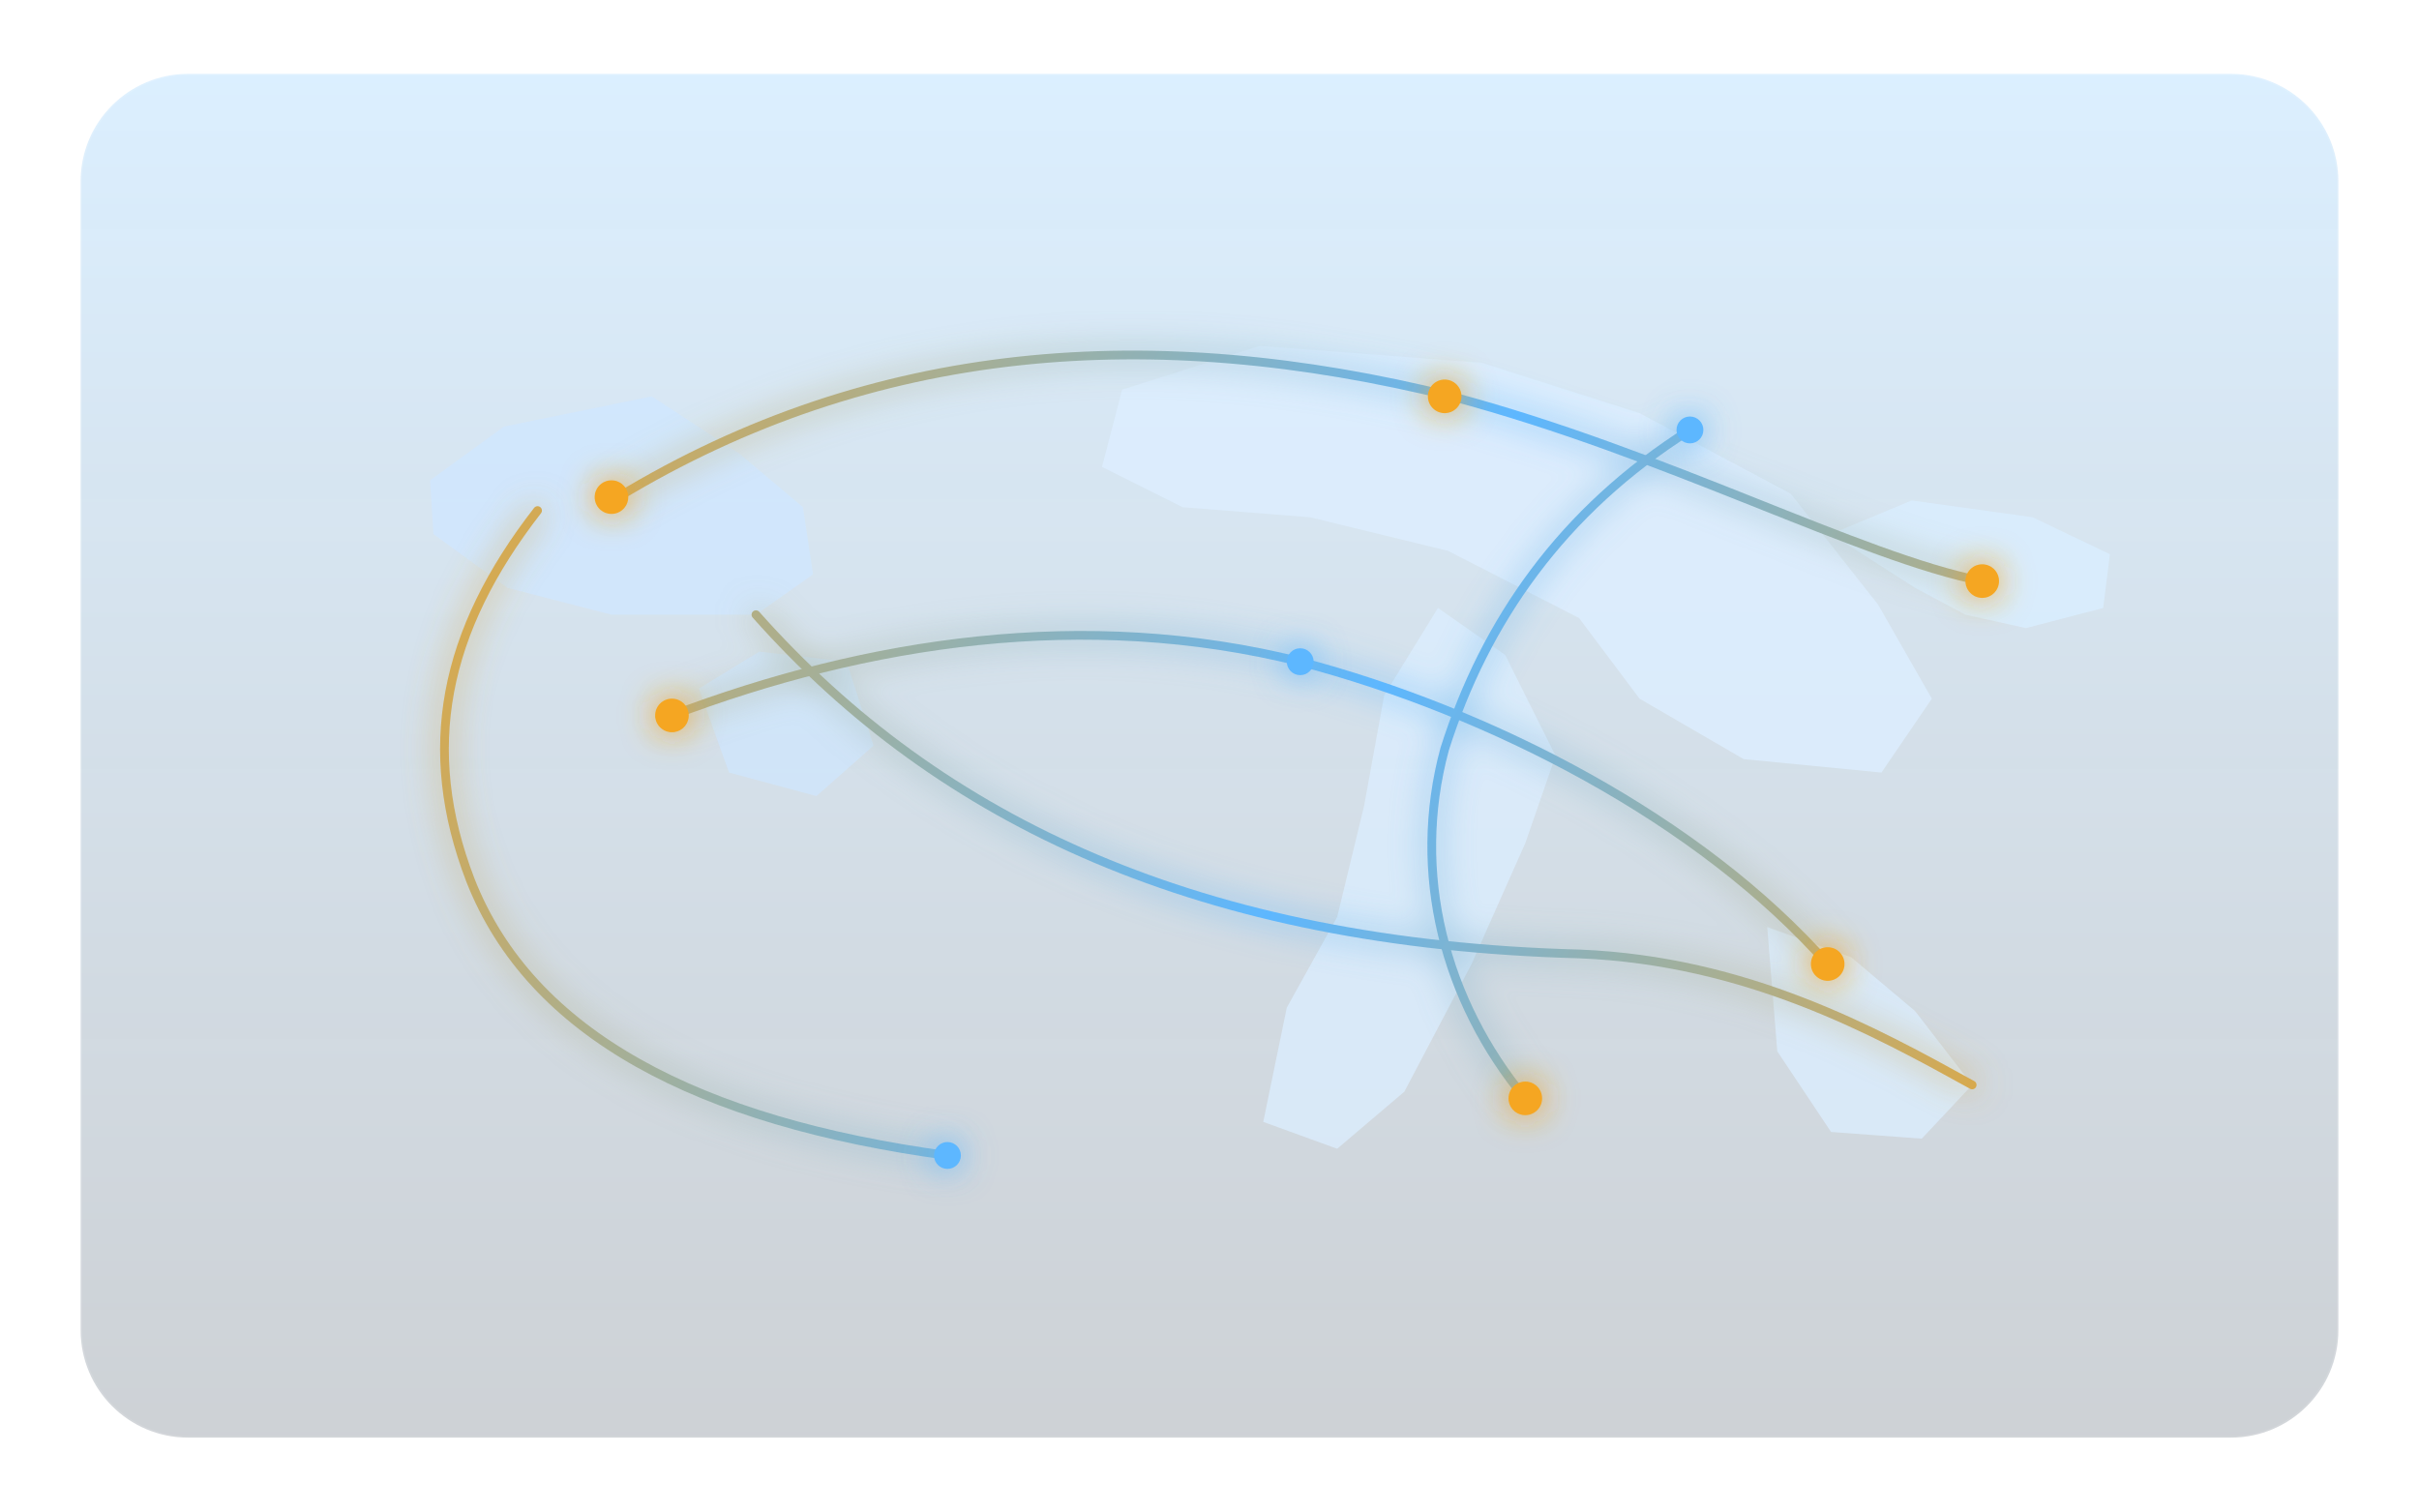
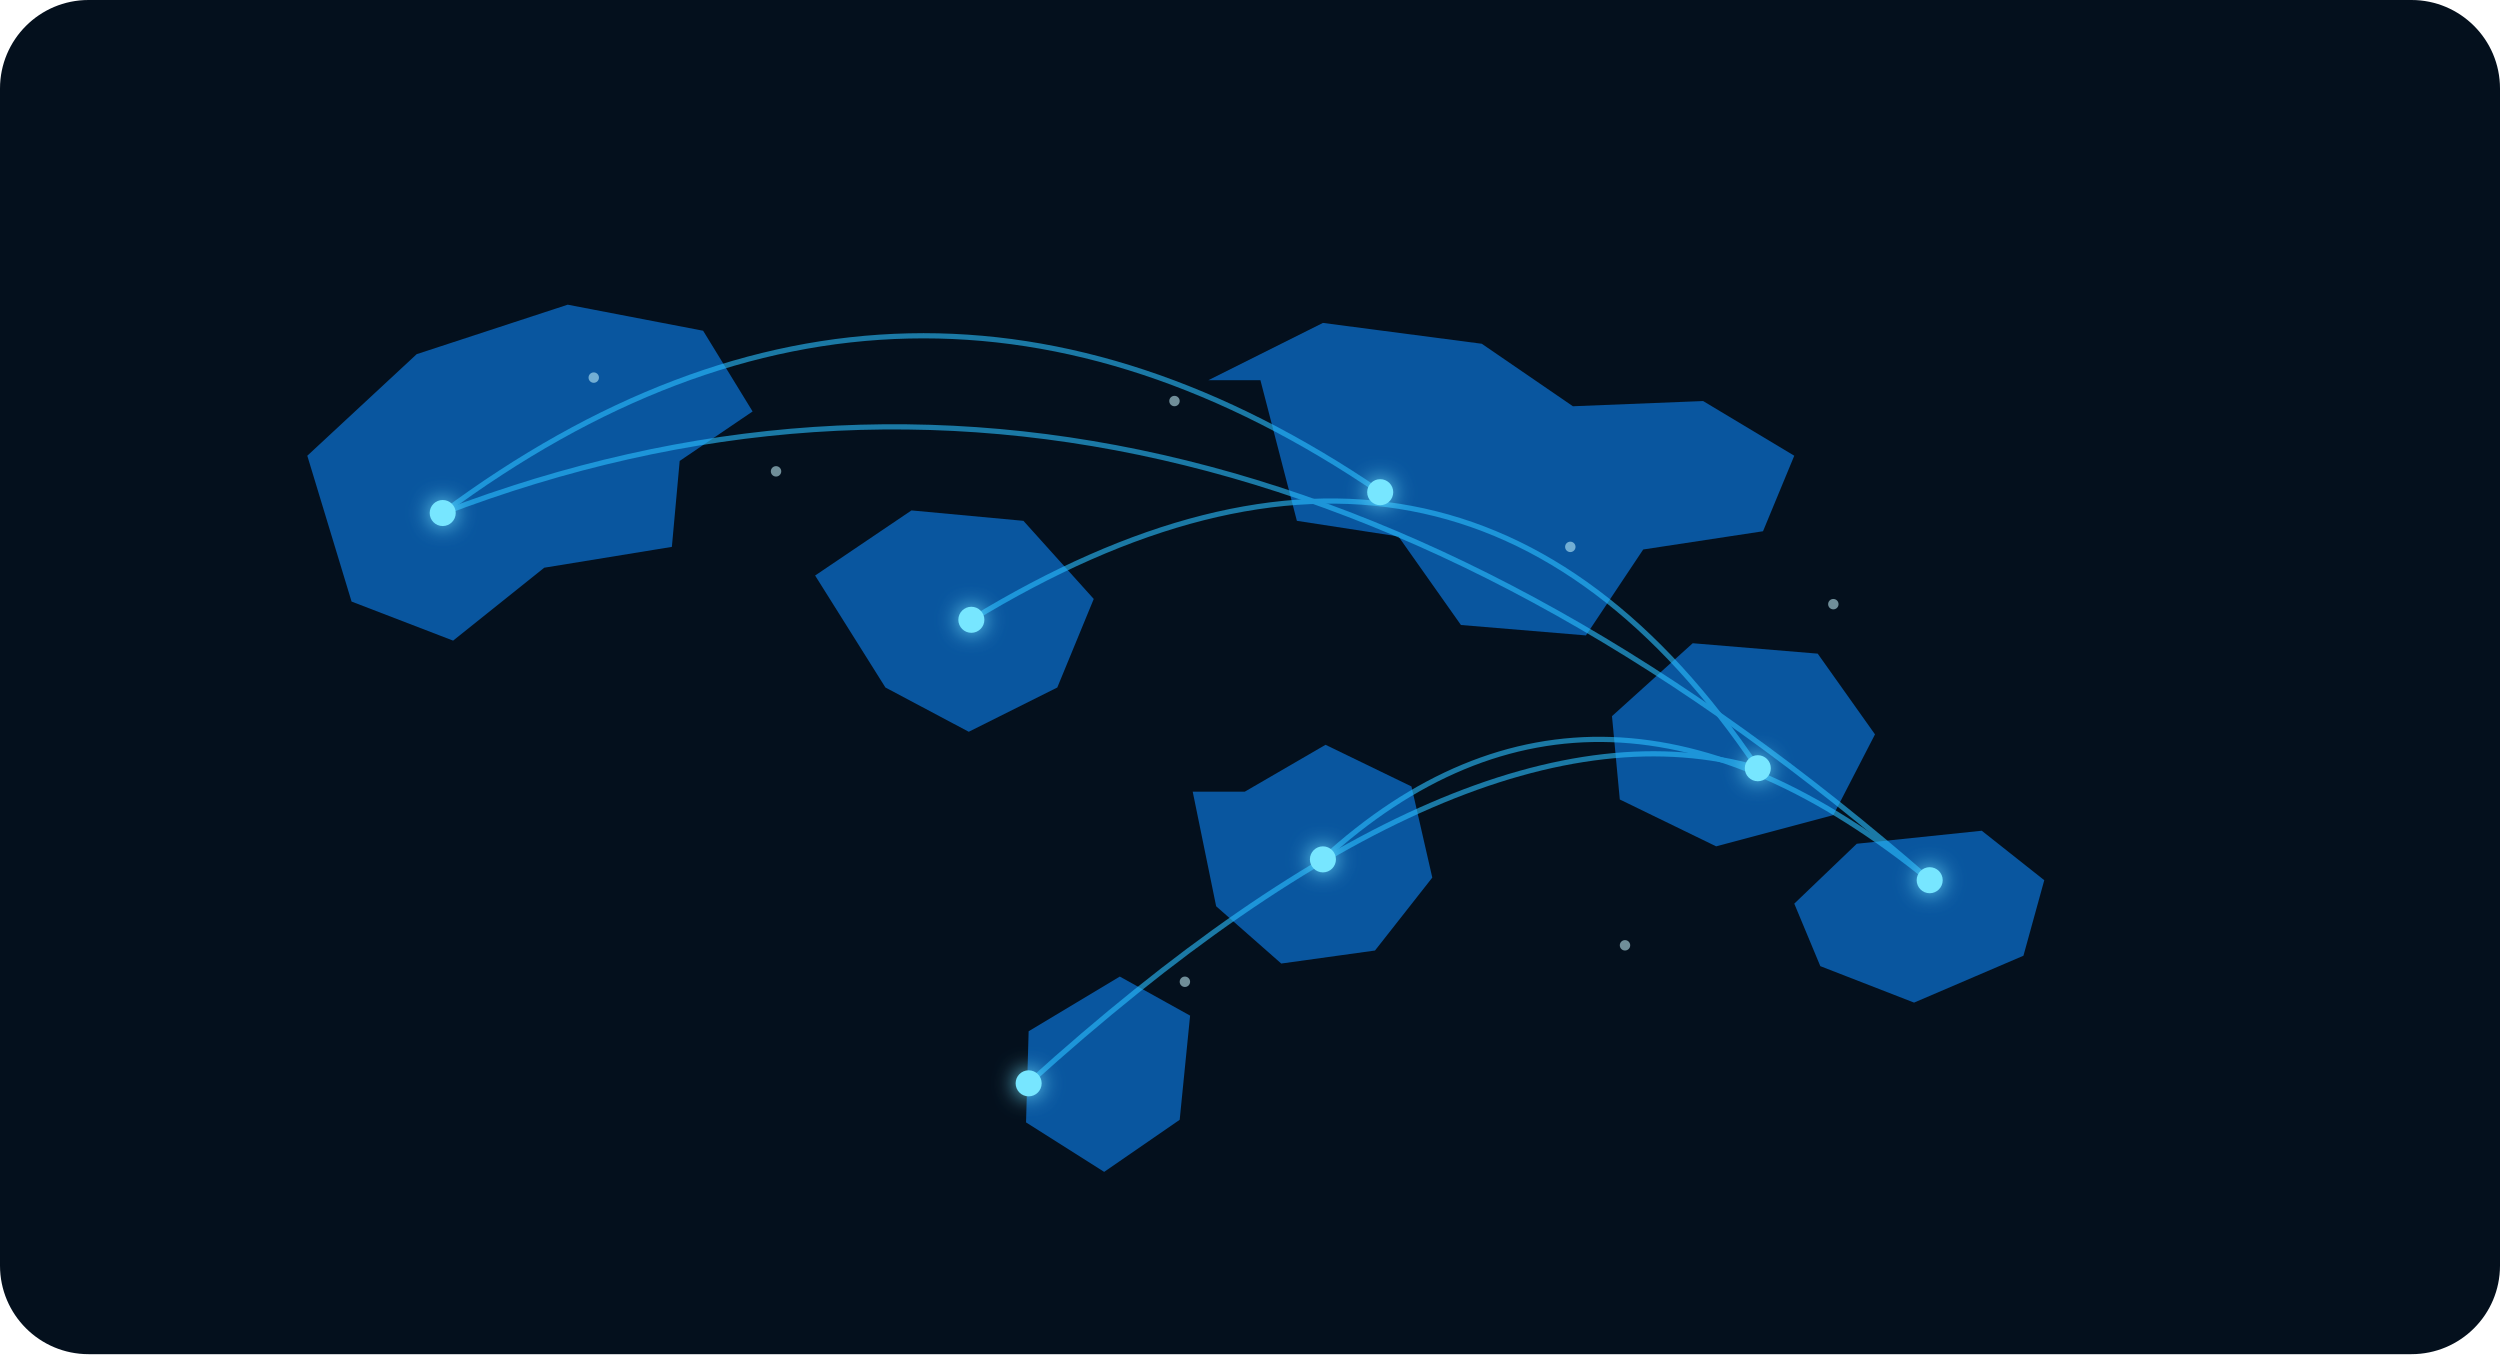
- <svg xmlns="http://www.w3.org/2000/svg" width="720" height="450" viewBox="0 0 720 450" fill="none">
+ <svg xmlns="http://www.w3.org/2000/svg" viewBox="0 0 960 520" role="img" aria-labelledby="t d">
  <defs>
-     <linearGradient id="ocean" x1="360" y1="20" x2="360" y2="430" gradientUnits="userSpaceOnUse">
-       <stop stop-color="#5DB7FF" stop-opacity="0.22" />
-       <stop offset="1" stop-color="#071A2E" stop-opacity="0.20" />
-     </linearGradient>
-     <linearGradient id="route" x1="108" y1="94" x2="630" y2="354" gradientUnits="userSpaceOnUse">
-       <stop stop-color="#F5A623" />
-       <stop offset=".55" stop-color="#5DB7FF" />
-       <stop offset="1" stop-color="#F5A623" />
-     </linearGradient>
-     <filter id="soft" x="-12%" y="-12%" width="124%" height="124%">
-       <feGaussianBlur stdDeviation="5" result="b" />
+     <radialGradient id="g" cx="0" cy="0" r="1" gradientTransform="translate(480 260) scale(430 230)">
+       <stop stop-color="#0b315a" />
+       <stop offset="1" stop-color="#04101d" />
+     </radialGradient>
+     <filter id="glow">
+       <feGaussianBlur stdDeviation="4" result="b" />
      <feMerge>
        <feMergeNode in="b" />
        <feMergeNode in="SourceGraphic" />
      </feMerge>
    </filter>
  </defs>
-   <rect x="24" y="22" width="672" height="406" rx="32" fill="url(#ocean)" stroke="rgba(255,255,255,0.10)" />
-   <path d="M128 143L150 127L194 118L220 135L239 151L242 171L225 183L182 183L151 175L129 159L128 143Z" fill="#CFE7FF" fill-opacity=".78" />
-   <path d="M208 205L226 194L252 197L260 222L243 237L217 230L208 205Z" fill="#CFE7FF" fill-opacity=".70" />
-   <path d="M334 116L375 103L441 108L488 123L533 147L559 180L575 208L560 230L519 226L488 208L470 184L431 164L390 154L352 151L328 139L334 116Z" fill="#DCEEFF" fill-opacity=".82" />
-   <path d="M428 181L448 195L463 225L454 251L438 287L418 325L398 342L376 334L383 300L398 273L406 240L412 207L428 181Z" fill="#DCEEFF" fill-opacity=".76" />
-   <path d="M526 276L551 285L570 301L587 323L572 339L545 337L529 313L526 276Z" fill="#DCEEFF" fill-opacity=".76" />
-   <path d="M545 159L569 149L605 154L628 165L626 181L603 187L585 183L570 175L545 159Z" fill="#D9EDFF" fill-opacity=".82" />
-   <g stroke="url(#route)" stroke-width="2.6" stroke-linecap="round" fill="none" filter="url(#soft)">
-     <path d="M184 148C260 102 343 96 432 118C496 135 554 166 590 173" />
-     <path d="M200 213C258 191 323 181 387 197C444 212 506 244 544 287" />
-     <path d="M454 327C430 298 420 260 430 223C442 185 465 152 503 128" />
-     <path d="M160 152C132 188 125 223 140 262C158 308 208 334 282 344" />
-     <path d="M225 183C280 245 358 281 470 284C520 286 558 307 587 323" />
+   <rect width="960" height="520" rx="34" fill="url(#g)" />
+   <g fill="#0c73d5" opacity=".7">
+     <path d="M118 175l42-39 58-19 52 10 19 31-28 19-3 33-49 8-35 28-39-15-17-56Zm195 46 37-25 43 4 27 30-14 34-34 17-32-17-27-43Zm151-75 44-22 61 8 35 24 50-2 35 21-12 29-46 7-22 33-48-4-24-34-39-6-14-54Zm155 129 31-28 48 4 22 31-16 31-45 12-37-18-3-32Zm94 49 48-5 24 19-8 29-42 18-36-14-10-24 24-23Zm-235-20 31-18 33 16 8 35-22 28-36 5-25-22-9-44Zm-83 92 35-21 27 15-4 40-29 20-30-19 1-35Z" />
  </g>
-   <g filter="url(#soft)">
-     <circle cx="182" cy="148" r="5" fill="#F5A623" />
-     <circle cx="430" cy="118" r="5" fill="#F5A623" />
-     <circle cx="590" cy="173" r="5" fill="#F5A623" />
-     <circle cx="544" cy="287" r="5" fill="#F5A623" />
-     <circle cx="454" cy="327" r="5" fill="#F5A623" />
-     <circle cx="200" cy="213" r="5" fill="#F5A623" />
-     <circle cx="282" cy="344" r="4" fill="#5DB7FF" />
-     <circle cx="503" cy="128" r="4" fill="#5DB7FF" />
-     <circle cx="387" cy="197" r="4" fill="#5DB7FF" />
+   <g fill="none" stroke="#29bfff" stroke-width="2" opacity=".6">
+     <path d="M170 197Q348 65 530 189" />
+     <path d="M170 197Q455 88 741 338" />
+     <path d="M373 238Q560 124 675 295" />
+     <path d="M508 330Q613 234 741 338" />
+     <path d="M395 416Q564 263 675 295" />
+   </g>
+   <g fill="#77e6ff" filter="url(#glow)">
+     <circle cx="170" cy="197" r="5" />
+     <circle cx="373" cy="238" r="5" />
+     <circle cx="530" cy="189" r="5" />
+     <circle cx="675" cy="295" r="5" />
+     <circle cx="741" cy="338" r="5" />
+     <circle cx="508" cy="330" r="5" />
+     <circle cx="395" cy="416" r="5" />
+   </g>
+   <g fill="#c8f5ff" opacity=".55">
+     <circle cx="228" cy="145" r="2" />
+     <circle cx="298" cy="181" r="2" />
+     <circle cx="451" cy="154" r="2" />
+     <circle cx="603" cy="210" r="2" />
+     <circle cx="704" cy="232" r="2" />
+     <circle cx="624" cy="363" r="2" />
+     <circle cx="455" cy="377" r="2" />
  </g>
</svg>
